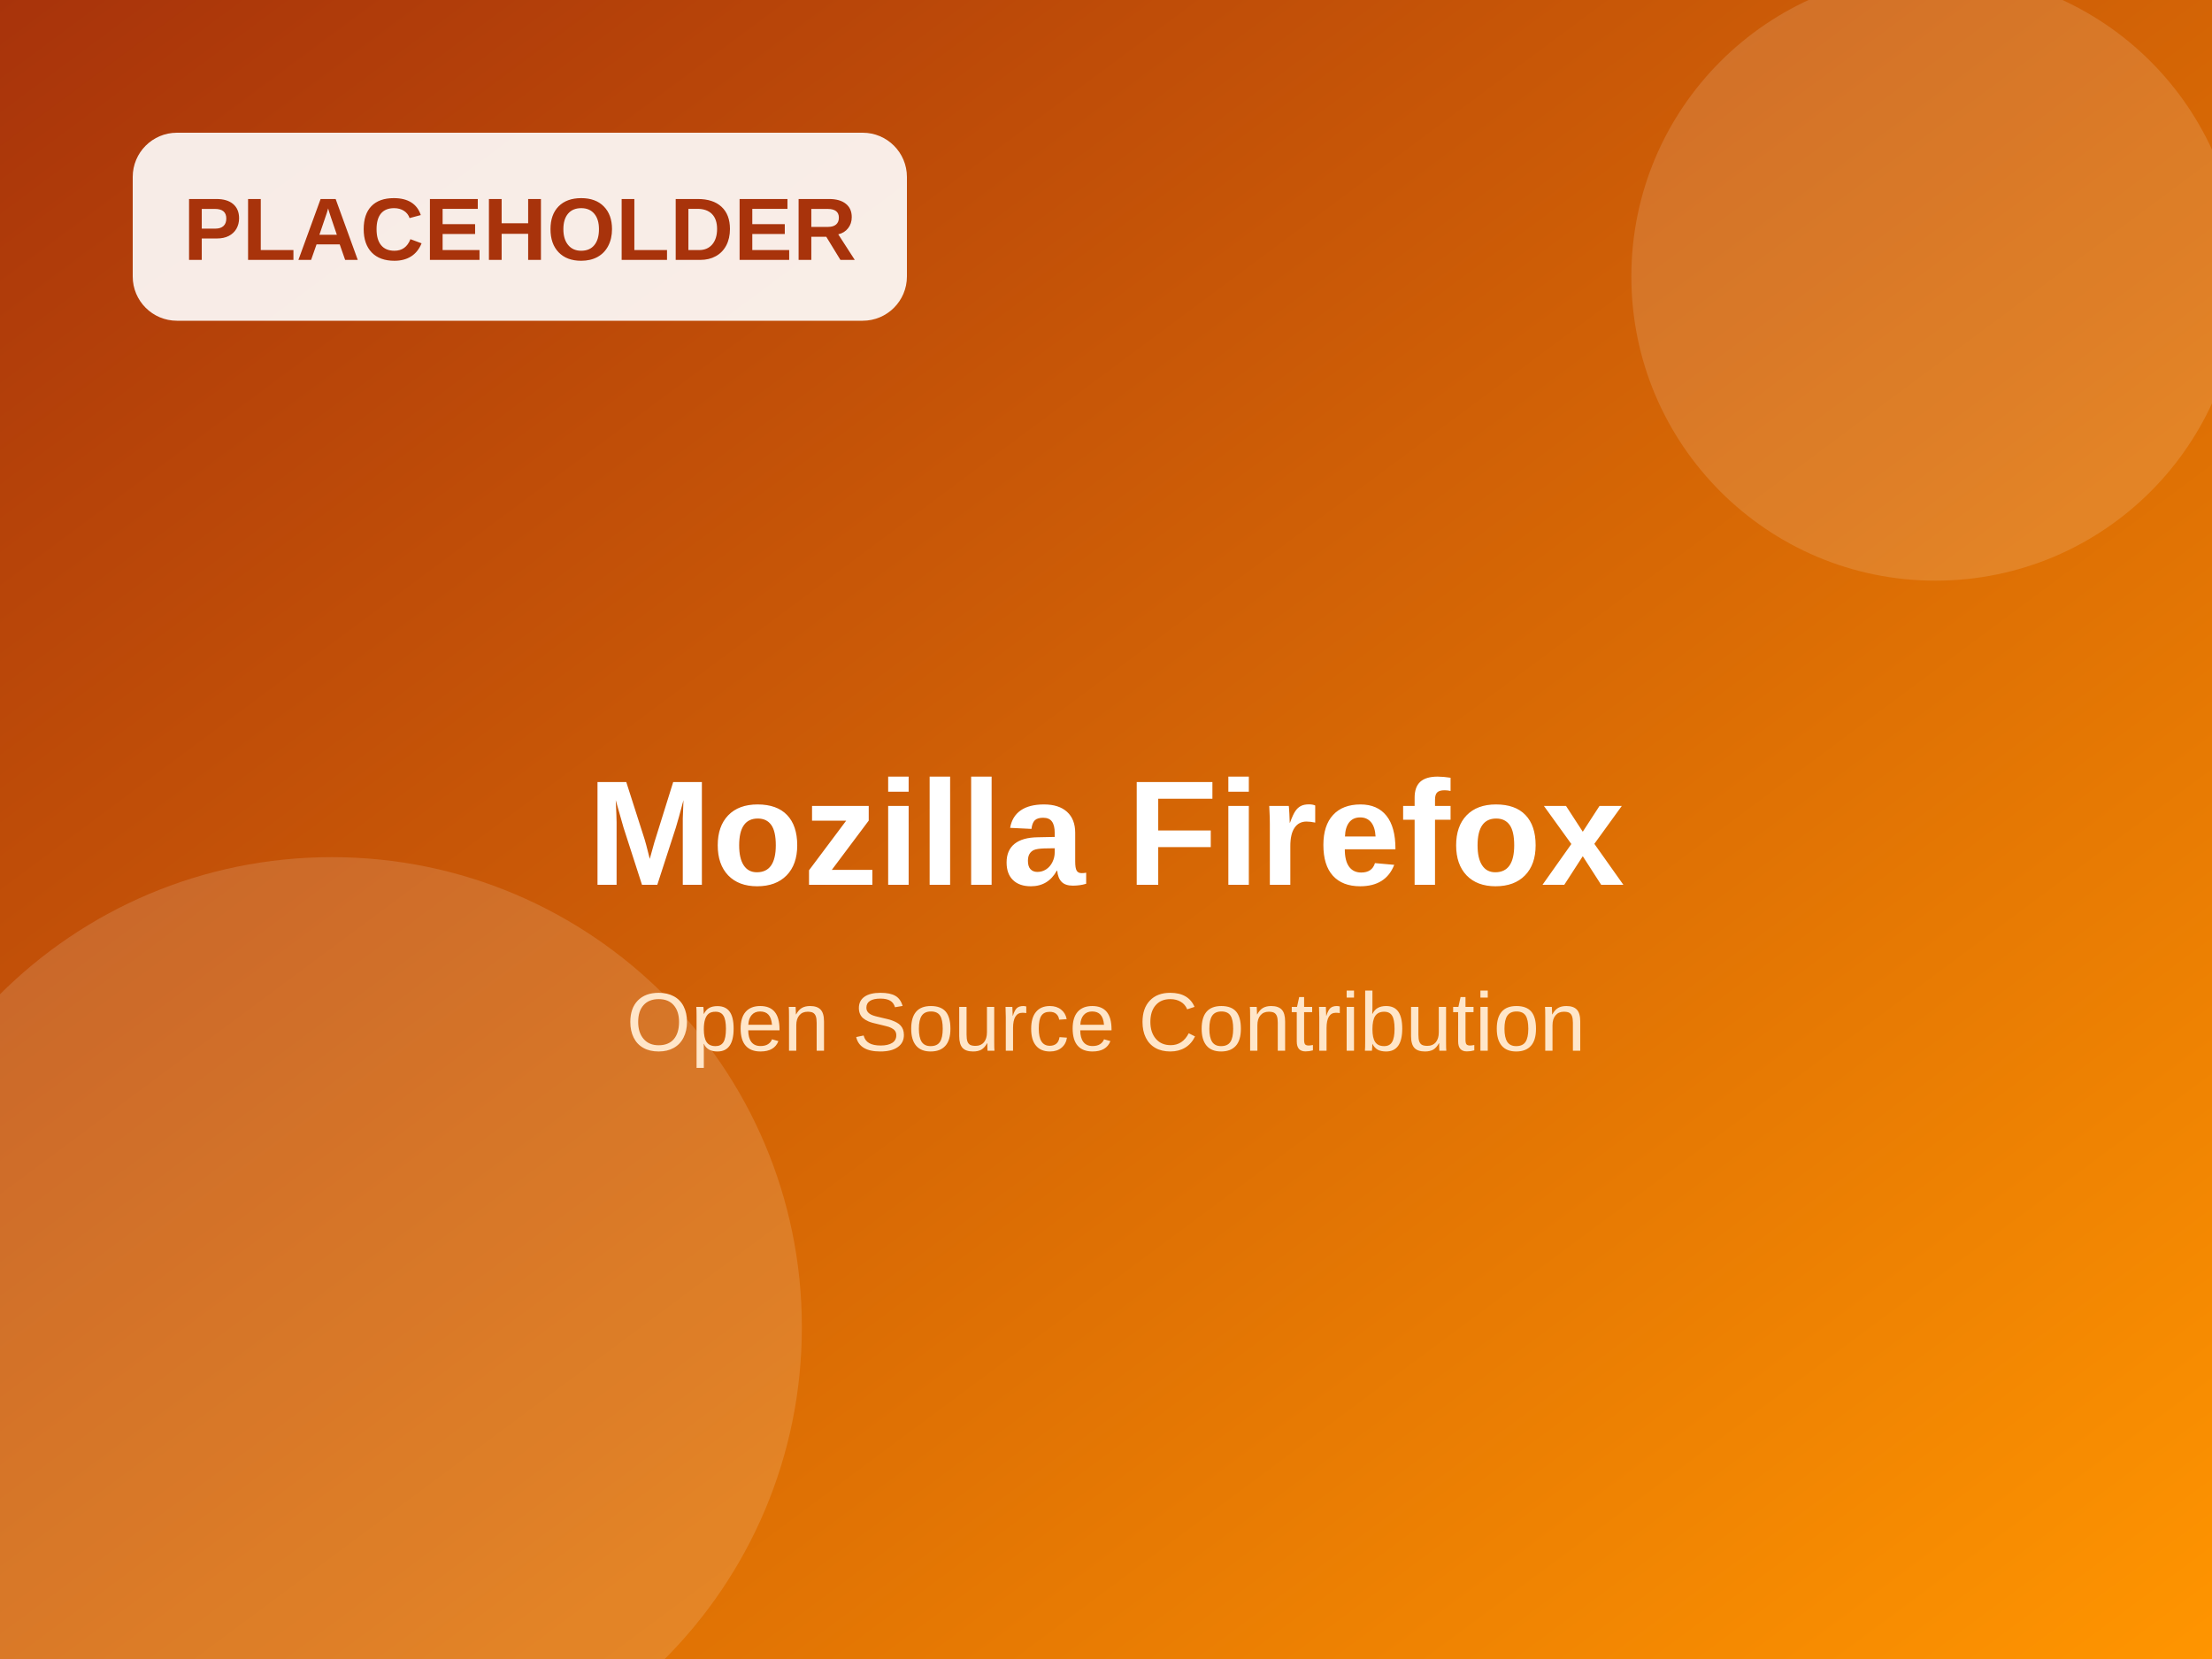
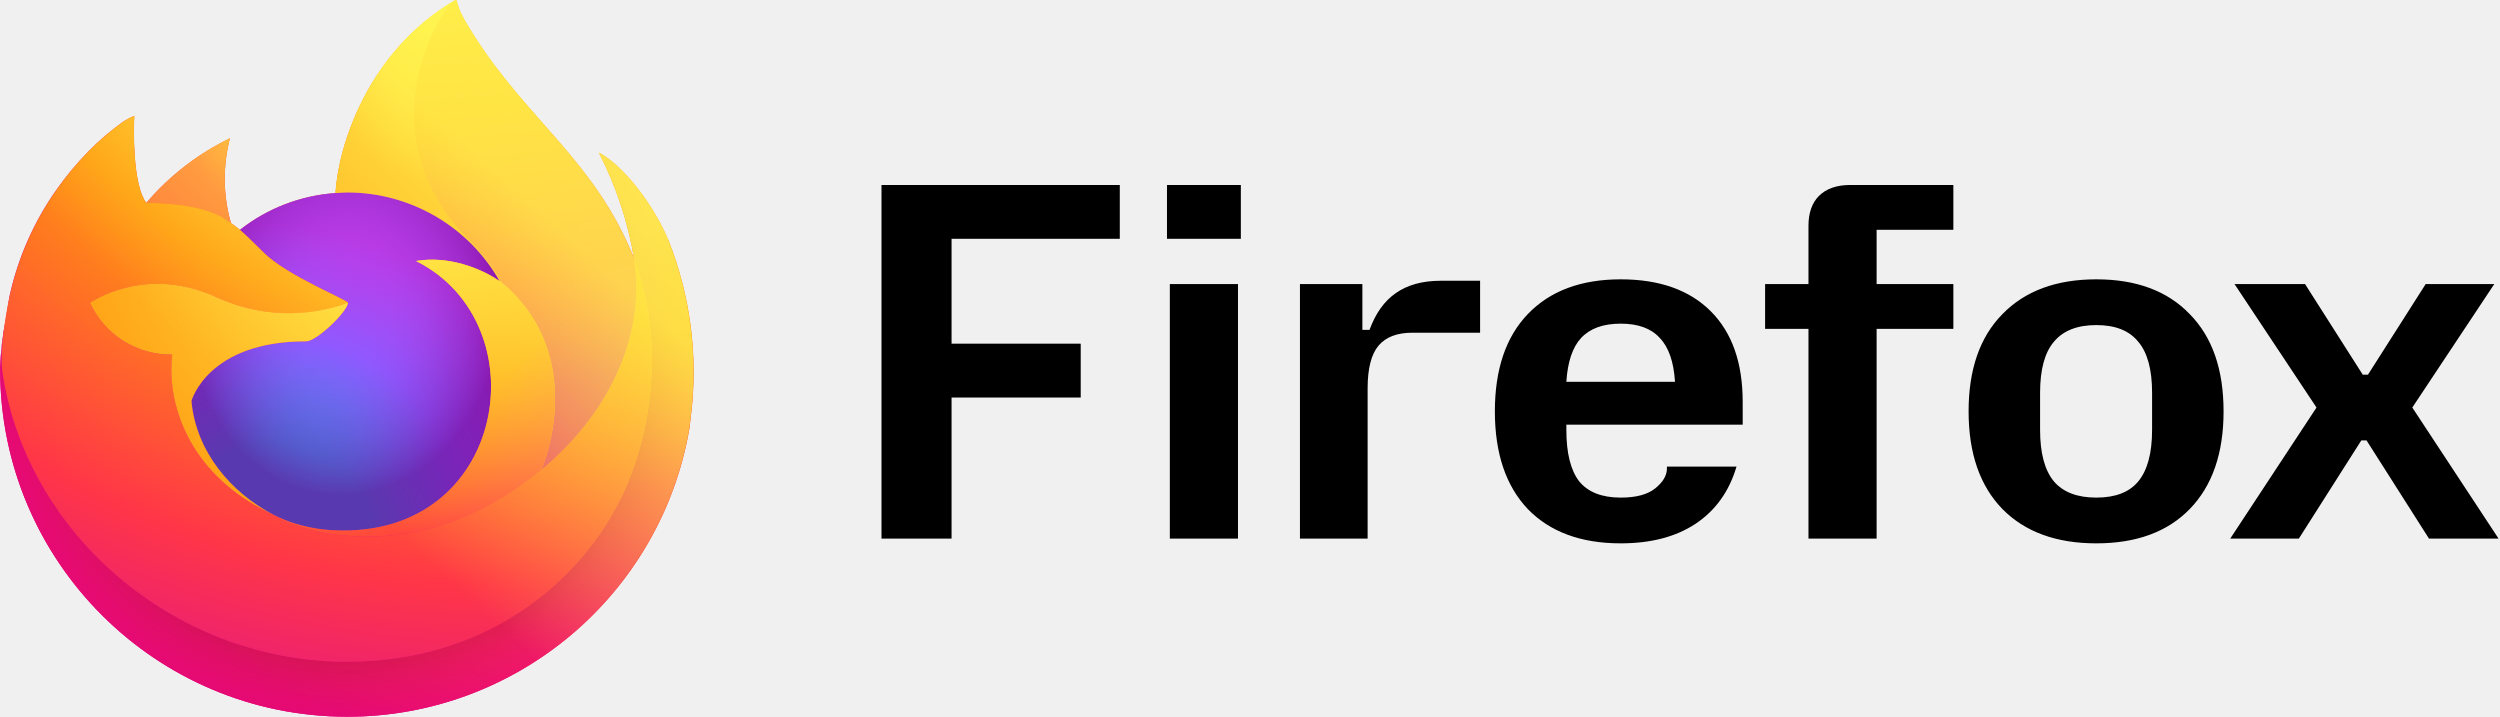
- <svg xmlns="http://www.w3.org/2000/svg" viewBox="0 0 400 300">
+ <svg xmlns="http://www.w3.org/2000/svg" width="1730" height="496" viewBox="0 0 1730 496" fill="none">
+   <path d="M610 128H774.898V165.266H658.48V237.819H747.855V275.085H658.48V372.702H610V128ZM809.527 196.596H856.688V372.702H809.527V196.596ZM899.563 196.596H942.766V228.255H947.712C951.89 216.822 957.936 208.359 965.852 202.861C973.987 197.146 984.321 194.287 996.852 194.287H1024.23V230.234H977.394C966.841 230.234 959.036 233.201 953.979 239.138C948.923 245.075 946.394 254.967 946.394 268.82V372.702H899.563V196.596ZM807.548 128H858.667V165.266H807.548V128ZM1121.52 376C1094.03 376 1072.6 368.085 1057.21 352.256C1042.04 336.205 1034.45 313.671 1034.45 284.649C1034.45 255.628 1042.04 233.201 1057.21 217.372C1072.6 201.322 1094.03 193.298 1121.52 193.298C1148.34 193.298 1169.12 200.663 1183.85 215.394C1198.58 230.125 1205.94 251.011 1205.94 278.053V293.884H1083.92V297.51C1083.92 313.561 1086.89 325.433 1092.82 333.129C1098.98 340.603 1108.54 344.34 1121.52 344.34C1132.07 344.34 1139.99 342.253 1145.26 338.075C1150.76 333.677 1153.51 329.061 1153.51 324.224V322.905H1201.66C1196.6 340.053 1187.15 353.245 1173.29 362.48C1159.66 371.493 1142.4 376 1121.52 376ZM1159.11 264.202C1158.23 250.352 1154.71 240.238 1148.56 233.862C1142.62 227.266 1133.61 223.968 1121.52 223.968C1109.42 223.968 1100.3 227.266 1094.14 233.862C1088.21 240.238 1084.8 250.352 1083.92 264.202H1159.11ZM1251.46 227.596H1221.45V196.596H1251.46V156.362C1251.46 147.348 1253.88 140.422 1258.71 135.585C1263.77 130.528 1271.02 128 1280.48 128H1351.72V159H1298.62V196.596H1351.72V227.596H1298.62V372.702H1251.46V227.596ZM1450.65 376C1422.95 376 1401.29 368.085 1385.68 352.256C1370.07 336.205 1362.27 313.671 1362.27 284.649C1362.27 255.628 1370.07 233.201 1385.68 217.372C1401.29 201.322 1422.95 193.298 1450.65 193.298C1478.36 193.298 1499.9 201.322 1515.3 217.372C1530.91 233.201 1538.71 255.628 1538.71 284.649C1538.71 313.671 1530.91 336.205 1515.3 352.256C1499.9 368.085 1478.36 376 1450.65 376ZM1450.65 344.34C1463.85 344.34 1473.52 340.603 1479.68 333.129C1486.05 325.433 1489.24 313.561 1489.24 297.51V271.787C1489.24 255.737 1486.05 243.976 1479.68 236.499C1473.52 228.805 1463.85 224.957 1450.65 224.957C1437.46 224.957 1427.68 228.805 1421.3 236.499C1414.93 243.976 1411.74 255.737 1411.74 271.787V297.51C1411.74 313.561 1414.93 325.433 1421.3 333.129C1427.68 340.603 1437.46 344.34 1450.65 344.34ZM1603.02 282.012L1546.3 196.596H1595.11L1635.01 259.256H1638.64L1678.55 196.596H1726.03L1669.31 282.012L1729 372.702H1680.85L1637.65 304.767H1634.02L1590.82 372.702H1543.33L1603.02 282.012Z" fill="black" />
+   <path d="M462.606 166.433C452.154 141.316 431.031 114.203 414.402 105.624C426.227 128.525 434.432 153.11 438.738 178.539L438.8 178.944C411.625 111.208 365.573 83.908 327.946 24.472C326.012 21.445 324.109 18.388 322.298 15.268C321.363 13.645 320.489 11.992 319.647 10.307C318.087 7.281 316.87 4.098 316.059 0.791C316.059 0.479 315.84 0.198 315.528 0.136C315.372 0.105 315.216 0.105 315.061 0.136C315.03 0.136 314.967 0.198 314.936 0.198C314.905 0.198 314.811 0.261 314.78 0.292L314.874 0.167C254.532 35.517 234.065 100.912 232.162 133.61C208.075 135.264 185.018 144.156 166.048 159.1C164.052 157.416 161.961 155.856 159.809 154.389C154.348 135.233 154.098 114.953 159.122 95.671C136.97 106.403 117.283 121.629 101.308 140.35H101.184C91.667 128.275 92.322 88.495 92.884 80.195C90.076 81.319 87.393 82.754 84.865 84.439C76.473 90.429 68.61 97.168 61.372 104.562C53.166 112.894 45.647 121.879 38.939 131.457C23.495 153.36 12.543 178.102 6.709 204.247C6.584 204.777 6.491 205.308 6.397 205.839C5.96 207.96 4.338 218.537 4.026 220.846C4.026 221.033 3.995 221.189 3.963 221.376C1.873 232.327 0.563 243.403 0.063 254.51C0.063 254.916 0.063 255.322 0.063 255.759C0.063 388.421 107.642 495.969 240.304 495.969C357.305 495.969 457.271 411.697 477.051 296.381C477.457 293.292 477.8 290.204 478.144 287.115C483.105 246.211 477.738 204.715 462.575 166.401L462.606 166.433ZM185.735 354.476C186.859 355.006 187.919 355.599 189.074 356.13L189.23 356.224C188.044 355.662 186.89 355.069 185.704 354.476H185.735Z" fill="url(#paint0_linear_137_57)" />
+   <path d="M462.605 166.433C452.153 141.316 431.031 114.204 414.401 105.624C426.226 128.524 434.431 153.11 438.737 178.538C438.737 178.475 438.737 178.569 438.768 178.756V179.006C461.482 240.47 449.127 302.965 431.342 341.122C403.824 400.215 337.18 460.743 232.847 457.811C120.12 454.628 20.842 370.981 2.309 261.437C-1.061 244.152 2.309 235.416 3.994 221.345C1.654 232.234 0.375 243.341 0.094 254.479C0.094 254.885 0.094 255.291 0.094 255.728C0.094 388.39 107.641 495.969 240.335 495.969C357.336 495.969 457.301 411.697 477.113 296.382C477.519 293.292 477.862 290.203 478.205 287.115C483.166 246.212 477.8 204.715 462.637 166.401L462.605 166.433Z" fill="url(#paint1_radial_137_57)" />
+   <path d="M462.605 166.433C452.153 141.316 431.031 114.204 414.401 105.624C426.226 128.524 434.431 153.11 438.737 178.538C438.737 178.475 438.737 178.569 438.768 178.756V179.006C461.482 240.47 449.127 302.965 431.342 341.122C403.824 400.215 337.18 460.743 232.847 457.811C120.12 454.628 20.842 370.981 2.309 261.437C-1.061 244.152 2.309 235.416 3.994 221.345C1.654 232.234 0.375 243.341 0.094 254.479C0.094 254.885 0.094 255.291 0.094 255.728C0.094 388.39 107.641 495.969 240.335 495.969C357.336 495.969 457.301 411.697 477.113 296.382C477.519 293.292 477.862 290.203 478.205 287.115C483.166 246.212 477.8 204.715 462.637 166.401L462.605 166.433Z" fill="url(#paint2_radial_137_57)" />
+   <path d="M345.853 194.668C346.384 195.043 346.852 195.417 347.351 195.761C341.329 185.059 333.81 175.262 325.043 166.651C250.381 91.989 305.481 4.753 314.778 0.323L314.872 0.198C254.53 35.548 234.063 100.944 232.16 133.641C234.968 133.453 237.745 133.236 240.584 133.236C284.171 133.329 324.326 156.791 345.822 194.699L345.853 194.668Z" fill="url(#paint3_radial_137_57)" />
+   <path d="M240.742 209.582C240.336 215.572 219.245 236.165 211.85 236.165C143.522 236.165 132.446 277.474 132.446 277.474C135.473 312.262 159.684 340.935 189.043 356.098C190.385 356.785 191.726 357.409 193.1 358.032C195.408 359.062 197.78 360.03 200.15 360.934C210.197 364.491 220.742 366.519 231.413 366.955C351.128 372.572 374.341 223.809 287.948 180.597C310.068 176.759 333.032 185.651 345.886 194.637C324.39 156.729 284.204 133.266 240.617 133.173C237.778 133.173 234.97 133.422 232.193 133.578C208.106 135.232 185.049 144.125 166.079 159.069C169.73 162.158 173.88 166.308 182.616 174.888C198.902 190.956 240.711 207.617 240.805 209.551L240.742 209.582Z" fill="url(#paint4_radial_137_57)" />
+   <path d="M240.742 209.582C240.336 215.572 219.245 236.165 211.85 236.165C143.522 236.165 132.446 277.474 132.446 277.474C135.473 312.262 159.684 340.935 189.043 356.098C190.385 356.785 191.726 357.409 193.1 358.032C195.408 359.062 197.78 360.03 200.15 360.934C210.197 364.491 220.742 366.519 231.413 366.955C351.128 372.572 374.341 223.809 287.948 180.597C310.068 176.759 333.032 185.651 345.886 194.637C324.39 156.729 284.204 133.266 240.617 133.173C237.778 133.173 234.97 133.422 232.193 133.578C208.106 135.232 185.049 144.125 166.079 159.069C169.73 162.158 173.88 166.308 182.616 174.888C198.902 190.956 240.711 207.617 240.805 209.551L240.742 209.582Z" fill="url(#paint5_radial_137_57)" />
+   <path d="M154.845 151.114C156.53 152.174 158.184 153.298 159.807 154.42C154.346 135.264 154.096 114.984 159.12 95.702C136.968 106.434 117.281 121.661 101.306 140.381C102.46 140.381 137.311 139.725 154.845 151.114Z" fill="url(#paint6_radial_137_57)" />
+   <path d="M2.306 261.468C20.839 371.012 120.118 454.659 232.844 457.842C337.146 460.807 403.821 400.246 431.34 341.153C449.124 302.964 461.511 240.471 438.828 179.038V178.788C438.828 178.601 438.797 178.507 438.797 178.57L438.859 178.975C447.377 234.636 419.078 288.518 374.805 324.991L374.68 325.304C288.474 395.504 205.981 367.674 189.288 356.255C188.103 355.693 186.948 355.1 185.795 354.507C135.531 330.483 114.783 284.681 119.213 245.431C94.846 245.774 72.538 231.765 62.304 209.645C62.304 209.645 100.4 182.469 150.631 206.088C179.087 219.005 211.441 220.285 240.832 209.645C240.738 207.679 198.93 191.049 182.643 174.981C173.938 166.401 169.789 162.252 166.108 159.163C164.141 157.478 162.051 155.918 159.898 154.451C158.463 153.485 156.872 152.423 154.938 151.145C137.403 139.757 102.584 140.412 101.429 140.412H101.304C91.788 128.337 92.444 88.557 93.005 80.258C90.197 81.381 87.514 82.816 84.987 84.501C76.594 90.492 68.731 97.231 61.493 104.625C53.287 112.956 45.768 121.941 39.06 131.52C23.616 153.422 12.665 178.164 6.83 204.31C6.706 204.84 -1.843 242.156 2.369 261.53L2.306 261.468Z" fill="url(#paint7_radial_137_57)" />
+   <path d="M325.042 166.651C333.809 175.262 341.329 185.059 347.35 195.761C348.599 196.697 349.815 197.664 350.97 198.725C405.414 248.895 376.897 319.907 374.775 324.96C419.017 288.518 447.316 234.605 438.829 178.944C411.623 111.239 365.571 83.939 327.944 24.503C326.01 21.477 324.107 18.419 322.297 15.299C321.361 13.677 320.487 12.023 319.645 10.338C318.084 7.312 316.868 4.129 316.057 0.822C316.057 0.51 315.838 0.229 315.527 0.167C315.371 0.136 315.215 0.136 315.059 0.167C315.027 0.167 314.965 0.229 314.934 0.229C314.903 0.229 314.809 0.292 314.778 0.323C305.48 4.753 250.38 91.989 325.042 166.651Z" fill="url(#paint8_linear_137_57)" fill-opacity="0.8" />
+   <path d="M350.97 198.725C349.816 197.695 348.6 196.696 347.351 195.761C346.852 195.386 346.384 195.012 345.854 194.668C333.03 185.651 310.067 176.759 287.915 180.629C374.308 223.84 351.126 372.603 231.38 366.988C220.71 366.551 210.195 364.523 200.118 360.965C197.747 360.061 195.375 359.093 193.066 358.063C191.725 357.44 190.352 356.816 189.011 356.129L189.167 356.223C205.858 367.611 288.352 395.473 374.558 325.273L374.683 324.96C376.804 319.906 405.353 248.925 350.877 198.725H350.97Z" fill="url(#paint9_radial_137_57)" />
+   <path d="M132.476 277.474C132.476 277.474 143.552 236.165 211.881 236.165C219.275 236.165 240.398 215.541 240.773 209.582C211.413 220.221 179.027 218.943 150.572 206.025C100.371 182.407 62.245 209.582 62.245 209.582C72.479 231.703 94.787 245.743 119.154 245.369C114.692 284.65 135.472 330.452 185.735 354.444C186.858 354.975 187.919 355.567 189.073 356.098C159.745 340.935 135.503 312.262 132.476 277.474Z" fill="url(#paint10_radial_137_57)" />
+   <path d="M462.605 166.433C452.153 141.316 431.03 114.204 414.4 105.624C426.225 128.525 434.431 153.11 438.737 178.539L438.8 178.944C411.623 111.208 365.573 83.908 327.945 24.472C326.01 21.445 324.107 18.388 322.298 15.268C321.361 13.645 320.488 11.992 319.646 10.307C318.086 7.281 316.869 4.098 316.058 0.791C316.058 0.479 315.84 0.198 315.527 0.136C315.371 0.105 315.215 0.105 315.059 0.136C315.028 0.136 314.966 0.198 314.934 0.198C314.903 0.198 314.81 0.261 314.778 0.292L314.872 0.167C254.531 35.517 234.064 100.912 232.16 133.61C234.968 133.423 237.745 133.205 240.585 133.205C284.171 133.298 324.326 156.76 345.822 194.669C332.999 185.652 310.036 176.759 287.884 180.629C374.277 223.841 351.095 372.603 231.349 366.987C220.679 366.55 210.164 364.523 200.087 360.965C197.716 360.061 195.345 359.093 193.036 358.064C191.694 357.44 190.321 356.816 188.979 356.13L189.135 356.224C187.95 355.662 186.795 355.069 185.641 354.476C186.764 355.006 187.825 355.599 188.979 356.13C159.651 340.966 135.409 312.294 132.382 277.505C132.382 277.505 143.458 236.196 211.786 236.196C219.181 236.196 240.304 215.572 240.678 209.614C240.585 207.648 198.776 191.018 182.489 174.95C173.785 166.37 169.635 162.221 165.954 159.132C163.956 157.447 161.897 155.856 159.744 154.42C154.285 135.264 154.035 114.984 159.059 95.702C136.906 106.434 117.219 121.661 101.244 140.38H101.12C91.604 128.306 92.259 88.526 92.82 80.227C90.013 81.35 87.329 82.785 84.802 84.47C76.409 90.46 68.547 97.199 61.308 104.594C53.103 112.925 45.584 121.91 38.875 131.488C23.431 153.391 12.48 178.133 6.646 204.278C6.521 204.809 6.427 205.339 6.334 205.87C5.897 207.991 3.869 218.724 3.557 221.033C1.716 232.14 0.53 243.31 0 254.542C0 254.947 0 255.353 0 255.79C0 388.453 107.578 496 240.241 496C357.241 496 457.207 411.728 476.988 296.413C477.394 293.323 477.736 290.235 478.08 287.146C483.041 246.243 477.674 204.746 462.511 166.433H462.605ZM438.768 178.757V179.007H438.8V178.757H438.768Z" fill="url(#paint11_linear_137_57)" />
  <defs>
-     <linearGradient id="g" x1="0" y1="0" x2="1" y2="1">
-       <stop offset="0" stop-color="#a8330b" />
-       <stop offset="1" stop-color="#ff9500" />
+     <linearGradient id="paint0_linear_137_57" x1="439.089" y1="76.607" x2="53.785" y2="445.865" gradientUnits="userSpaceOnUse">
+       <stop offset="0.05" stop-color="#FFF44F" />
+       <stop offset="0.37" stop-color="#FF980E" />
+       <stop offset="0.53" stop-color="#FF3647" />
+       <stop offset="0.7" stop-color="#E31587" />
+     </linearGradient>
+     <radialGradient id="paint1_radial_137_57" cx="0" cy="0" r="1" gradientUnits="userSpaceOnUse" gradientTransform="translate(410.922 104.109) scale(492.797 501.072)">
+       <stop offset="0.13" stop-color="#FFBD4F" />
+       <stop offset="0.28" stop-color="#FF980E" />
+       <stop offset="0.47" stop-color="#FF3750" />
+       <stop offset="0.78" stop-color="#EB0878" />
+       <stop offset="0.86" stop-color="#E50080" />
+     </radialGradient>
+     <radialGradient id="paint2_radial_137_57" cx="0" cy="0" r="1" gradientUnits="userSpaceOnUse" gradientTransform="translate(237.593 260.61) scale(505.103 501.072)">
+       <stop offset="0.3" stop-color="#960E18" />
+       <stop offset="0.35" stop-color="#B11927" stop-opacity="0.74" />
+       <stop offset="0.43" stop-color="#DB293D" stop-opacity="0.34" />
+       <stop offset="0.5" stop-color="#F5334B" stop-opacity="0.09" />
+       <stop offset="0.53" stop-color="#FF3750" stop-opacity="0" />
+     </radialGradient>
+     <radialGradient id="paint3_radial_137_57" cx="0" cy="0" r="1" gradientUnits="userSpaceOnUse" gradientTransform="translate(299.854 -18.2223) scale(160.866 273.19)">
+       <stop offset="0.13" stop-color="#FFF44F" />
+       <stop offset="0.53" stop-color="#FF980E" />
+     </radialGradient>
+     <radialGradient id="paint4_radial_137_57" cx="0" cy="0" r="1" gradientUnits="userSpaceOnUse" gradientTransform="translate(189.045 389.124) scale(212.675 233.143)">
+       <stop offset="0.35" stop-color="#3A8EE6" />
+       <stop offset="0.67" stop-color="#9059FF" />
+       <stop offset="1" stop-color="#C139E6" />
+     </radialGradient>
+     <radialGradient id="paint5_radial_137_57" cx="0" cy="0" r="1" gradientUnits="userSpaceOnUse" gradientTransform="translate(239.087 218.028) rotate(5.84609) scale(107.51 124.872)">
+       <stop offset="0.21" stop-color="#9059FF" stop-opacity="0" />
+       <stop offset="1" stop-color="#6E008B" stop-opacity="0.6" />
+     </radialGradient>
+     <radialGradient id="paint6_radial_137_57" cx="0" cy="0" r="1" gradientUnits="userSpaceOnUse" gradientTransform="translate(243.999 35.251) scale(169.529 170.248)">
+       <stop offset="0.1" stop-color="#FFE226" />
+       <stop offset="0.79" stop-color="#FF7139" />
+     </radialGradient>
+     <radialGradient id="paint7_radial_137_57" cx="0" cy="0" r="1" gradientUnits="userSpaceOnUse" gradientTransform="translate(359.502 -82.2582) scale(808.652 678.852)">
+       <stop offset="0.11" stop-color="#FFF44F" />
+       <stop offset="0.46" stop-color="#FF980E" />
+       <stop offset="0.72" stop-color="#FF3647" />
+       <stop offset="0.9" stop-color="#E31587" />
+     </radialGradient>
+     <linearGradient id="paint8_linear_137_57" x1="309.505" y1="-57.585" x2="409.345" y2="383.897" gradientUnits="userSpaceOnUse">
+       <stop stop-color="#FFF44F" />
+       <stop offset="0.3" stop-color="#FF980E" />
+       <stop offset="0.57" stop-color="#FF3647" />
+       <stop offset="0.74" stop-color="#E31587" />
+     </linearGradient>
+     <radialGradient id="paint9_radial_137_57" cx="0" cy="0" r="1" gradientUnits="userSpaceOnUse" gradientTransform="translate(206.283 89.5511) scale(465.455 457.371)">
+       <stop offset="0.14" stop-color="#FFF44F" />
+       <stop offset="0.48" stop-color="#FF980E" />
+       <stop offset="0.66" stop-color="#FF3647" />
+       <stop offset="0.9" stop-color="#E31587" />
+     </radialGradient>
+     <radialGradient id="paint10_radial_137_57" cx="0" cy="0" r="1" gradientUnits="userSpaceOnUse" gradientTransform="translate(355.264 118.926) scale(559.357 500.573)">
+       <stop offset="0.09" stop-color="#FFF44F" />
+       <stop offset="0.63" stop-color="#FF980E" />
+     </radialGradient>
+     <linearGradient id="paint11_linear_137_57" x1="413.694" y1="76.514" x2="105.584" y2="414.685" gradientUnits="userSpaceOnUse">
+       <stop offset="0.17" stop-color="#FFF44F" stop-opacity="0.8" />
+       <stop offset="0.678" stop-color="#FFF44F" stop-opacity="0" />
    </linearGradient>
  </defs>
-   <rect width="400" height="300" fill="url(#g)" />
-   <g fill="#ffffff" opacity="0.14">
-     <circle cx="60" cy="240" r="85" />
-     <circle cx="350" cy="50" r="55" />
-   </g>
-   <rect x="24" y="24" width="140" height="34" rx="8" fill="#ffffff" opacity="0.9" />
-   <text x="94" y="47" font-family="'Segoe UI', Arial, sans-serif" font-size="16" font-weight="700" fill="#a8330b" text-anchor="middle">PLACEHOLDER</text>
-   <text x="200" y="160" font-family="'Segoe UI', Arial, sans-serif" font-size="27" font-weight="700" fill="#ffffff" text-anchor="middle">Mozilla Firefox</text>
-   <text x="200" y="190" font-family="'Segoe UI', Arial, sans-serif" font-size="15" fill="#ffe6c9" text-anchor="middle">Open Source Contribution</text>
</svg>
